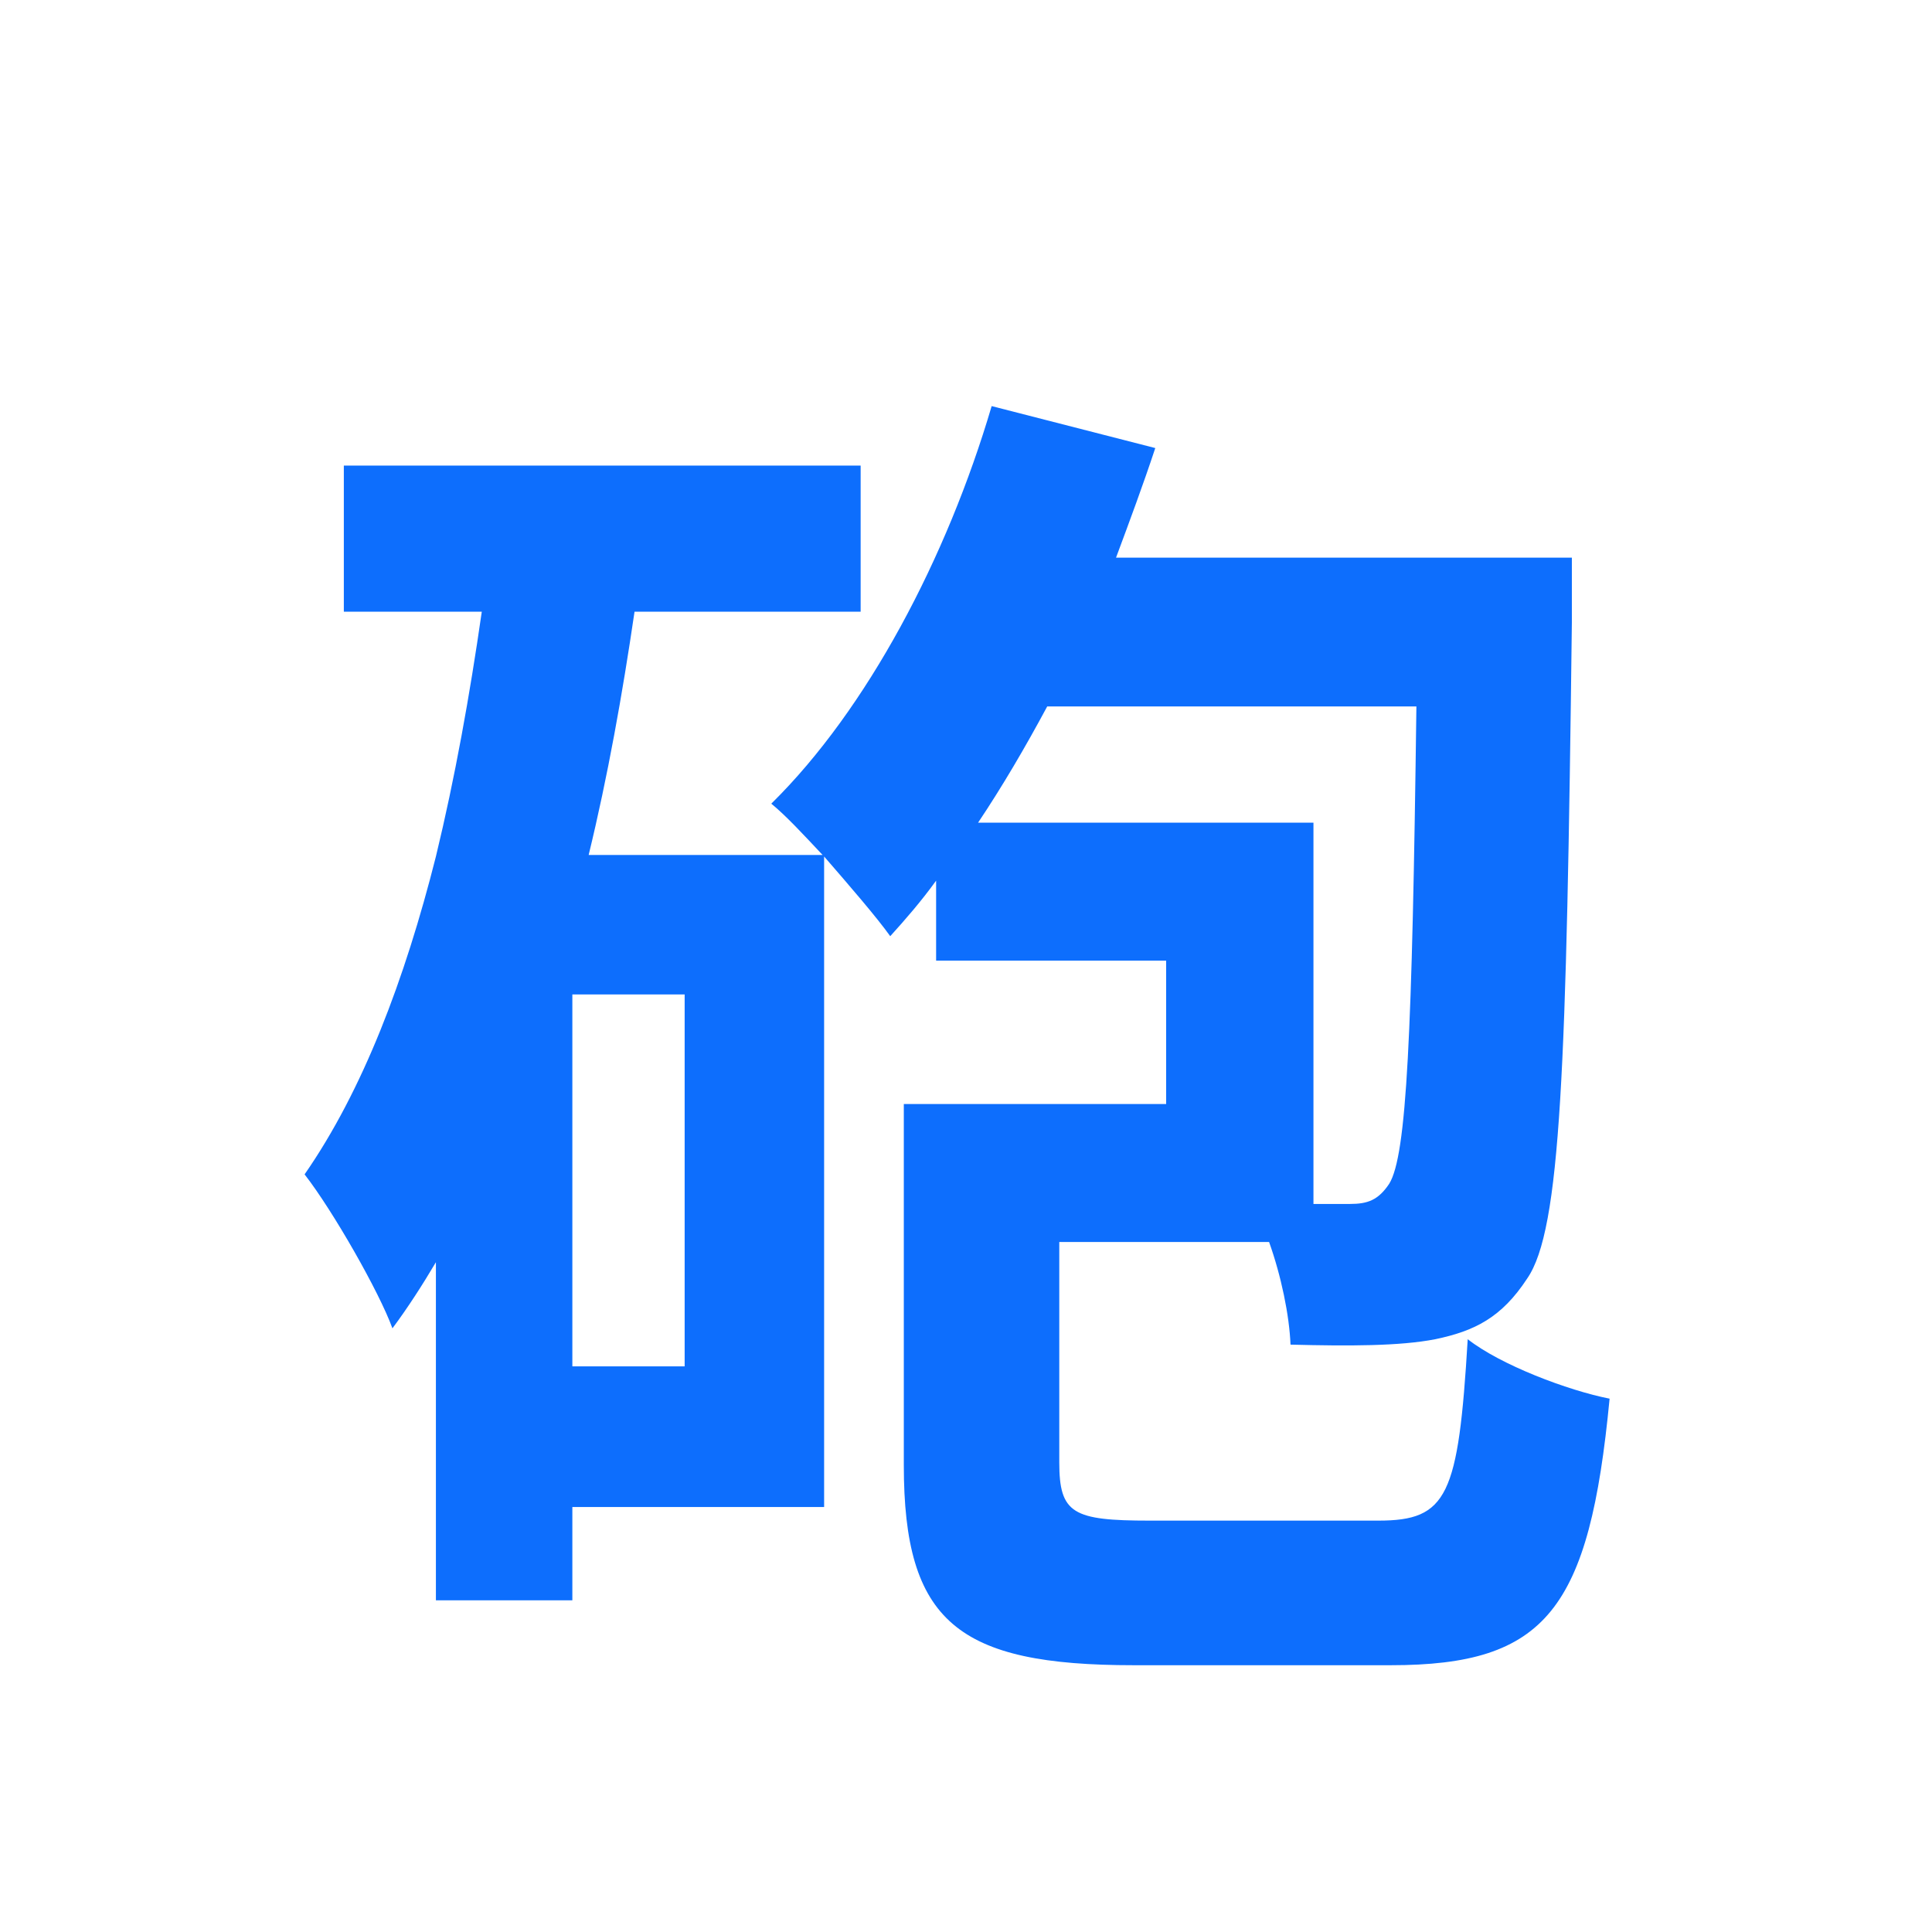
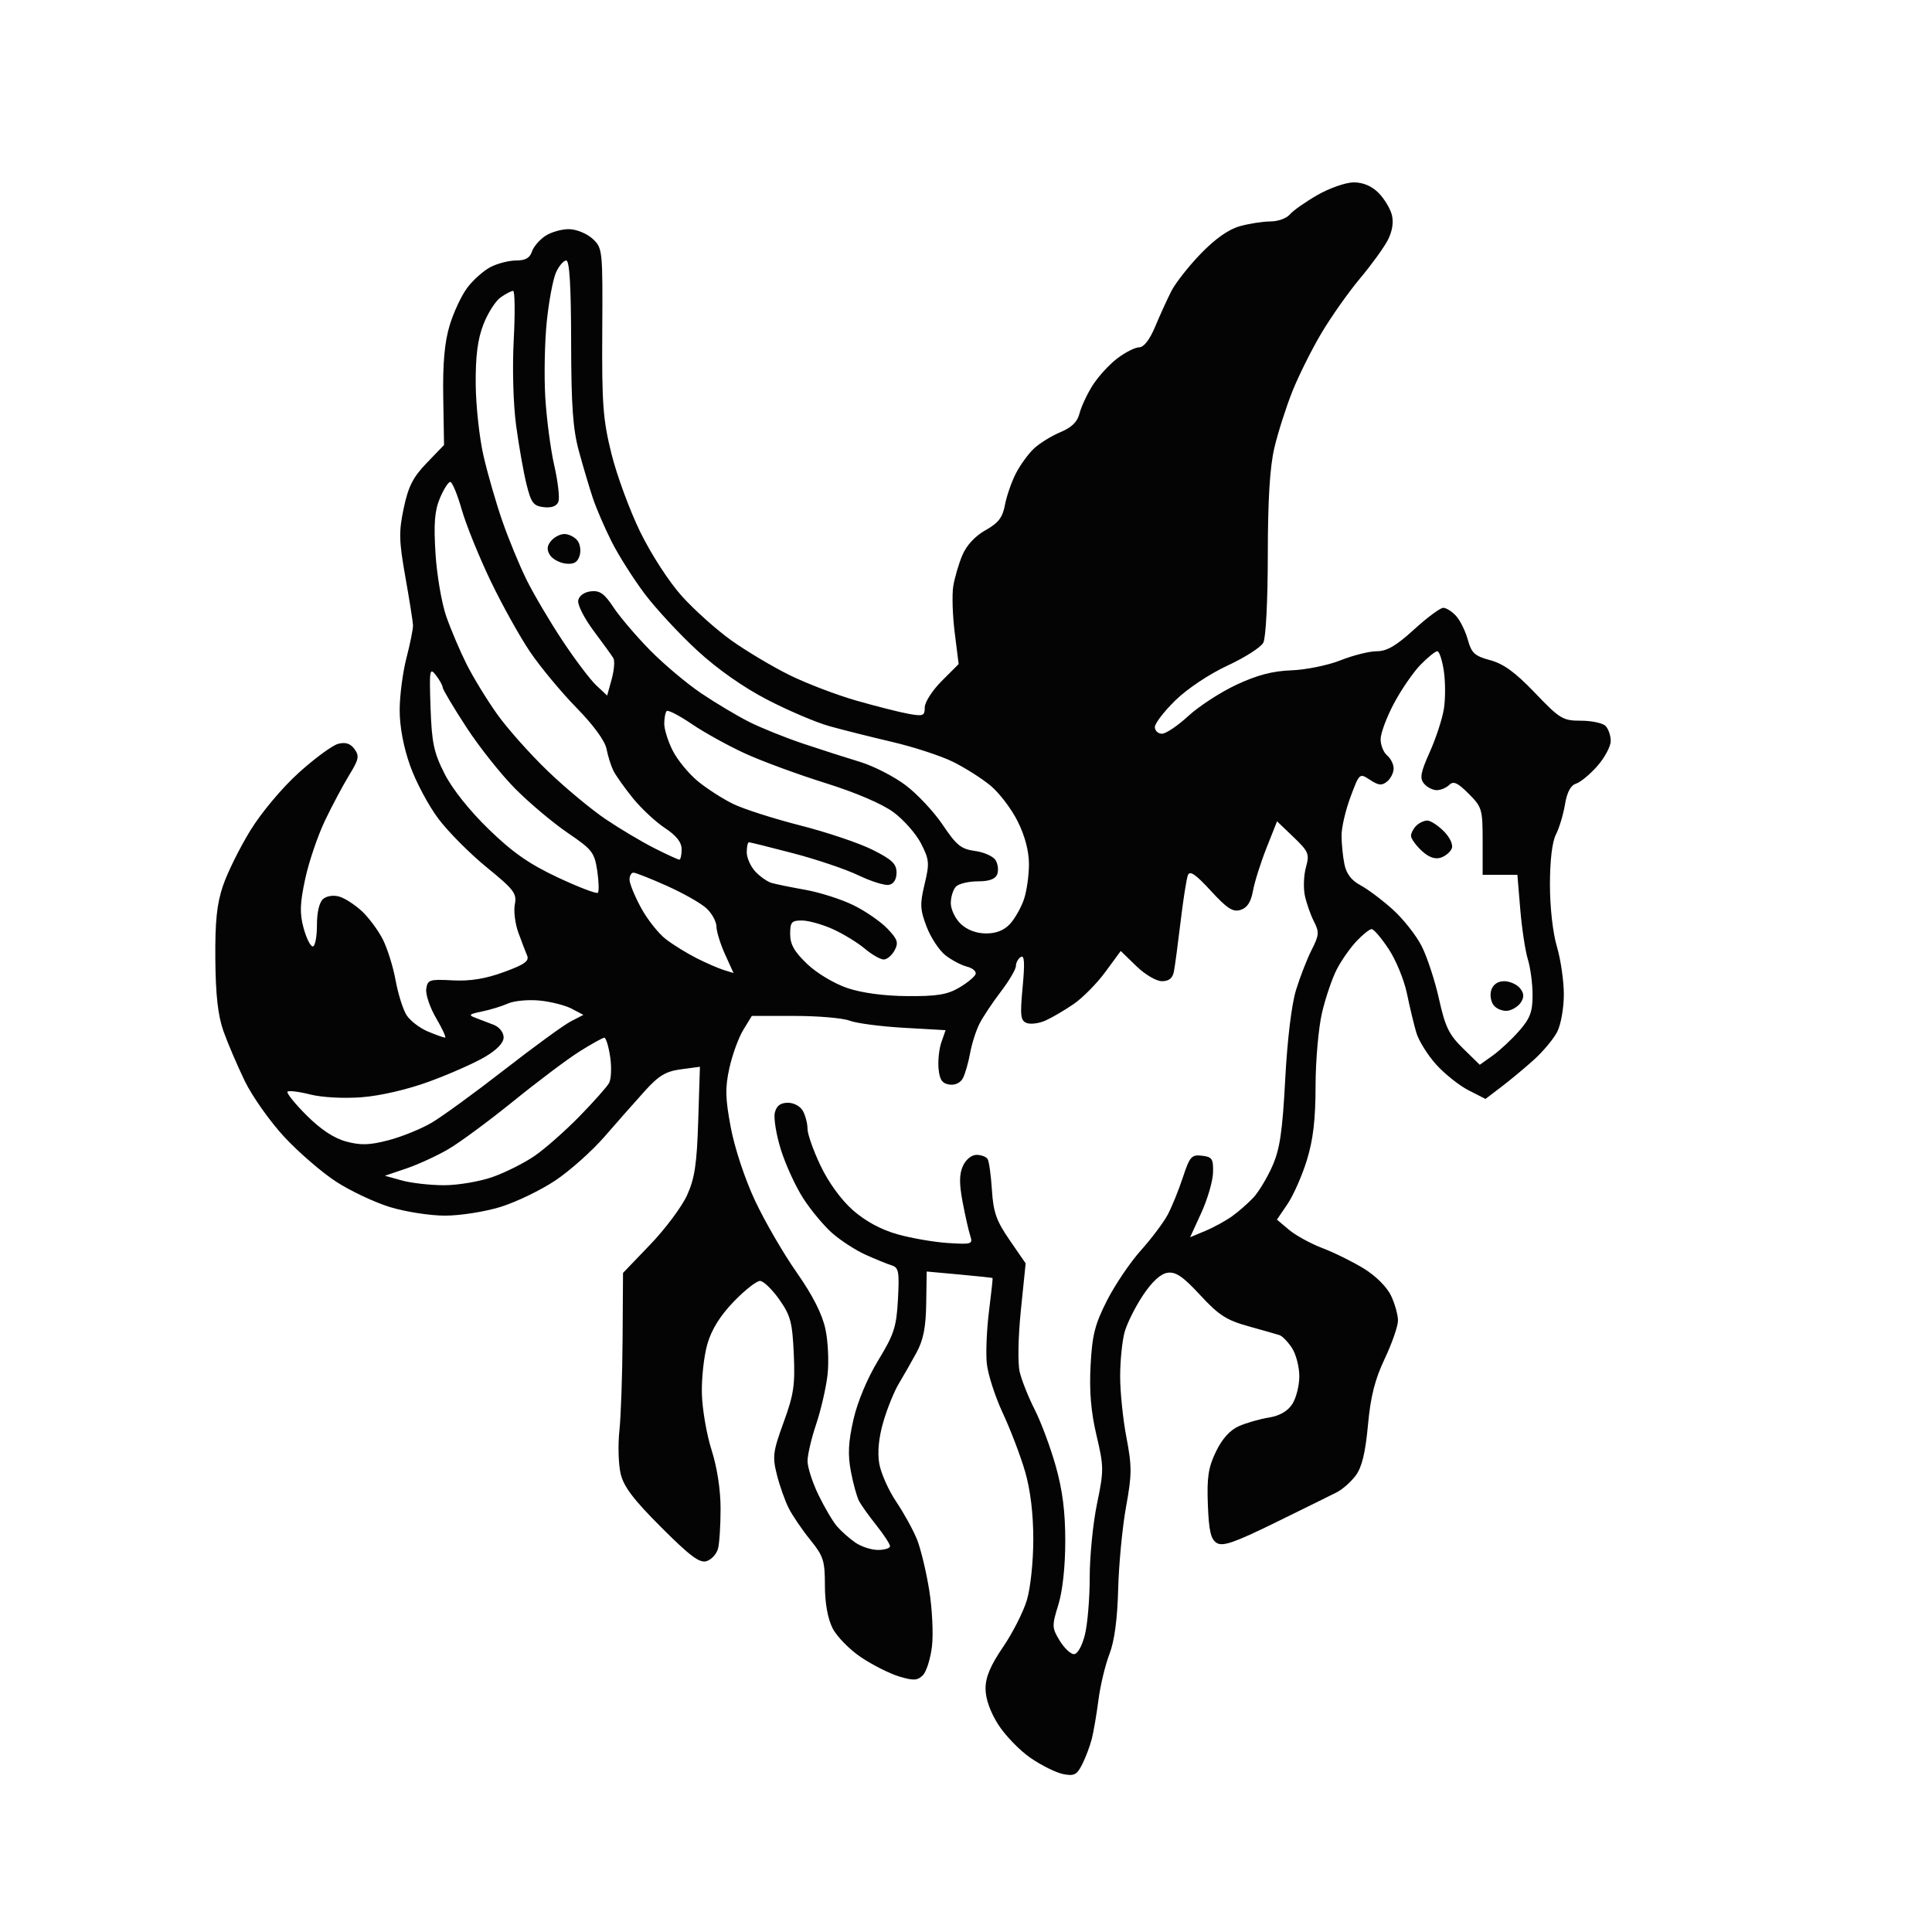
- <svg xmlns="http://www.w3.org/2000/svg" viewBox="0 0 100 100">
-   <text x="50" y="50" font-family="'SimSun', '宋体', serif" font-size="70" font-weight="bold" fill="#0d6efd" text-anchor="middle" dominant-baseline="central">砲</text>
+ <svg xmlns="http://www.w3.org/2000/svg" width="445" height="445" viewBox="0 0 445 445" version="1.1">
+   <path d="" stroke="none" fill="#080404" fill-rule="evenodd" />
+   <path d="M 303.451 44.915 C 300.674 46.508, 297.806 48.529, 297.078 49.406 C 296.351 50.282, 294.348 51.003, 292.628 51.006 C 290.907 51.009, 287.731 51.502, 285.569 52.103 C 282.991 52.818, 279.892 55, 276.569 58.439 C 273.781 61.324, 270.724 65.218, 269.776 67.092 C 268.828 68.966, 267.157 72.638, 266.062 75.250 C 264.801 78.259, 263.451 80, 262.380 80 C 261.450 80, 259.167 81.161, 257.307 82.580 C 255.446 83.999, 252.888 86.811, 251.622 88.830 C 250.356 90.848, 249.015 93.735, 248.642 95.244 C 248.168 97.165, 246.849 98.454, 244.246 99.542 C 242.201 100.396, 239.465 102.086, 238.166 103.298 C 236.868 104.509, 234.987 107.096, 233.986 109.047 C 232.986 110.997, 231.854 114.259, 231.472 116.295 C 230.927 119.204, 229.965 120.454, 226.981 122.131 C 224.593 123.473, 222.618 125.607, 221.659 127.882 C 220.820 129.872, 219.878 133.083, 219.565 135.018 C 219.252 136.953, 219.404 141.780, 219.902 145.746 L 220.807 152.957 216.904 156.861 C 214.757 159.008, 213 161.738, 213 162.928 C 213 164.881, 212.636 165.025, 209.250 164.413 C 207.188 164.041, 201.767 162.666, 197.204 161.359 C 192.642 160.052, 185.710 157.402, 181.801 155.470 C 177.892 153.538, 171.881 149.950, 168.443 147.497 C 165.005 145.043, 159.864 140.440, 157.019 137.268 C 154.073 133.984, 149.955 127.624, 147.455 122.500 C 145.040 117.550, 142.060 109.450, 140.833 104.500 C 138.887 96.648, 138.617 93.058, 138.719 76.348 C 138.834 57.582, 138.790 57.151, 136.536 55.034 C 135.271 53.845, 132.857 52.834, 131.172 52.786 C 129.487 52.738, 126.993 53.430, 125.630 54.323 C 124.267 55.216, 122.862 56.859, 122.508 57.973 C 122.052 59.412, 121 60, 118.883 60 C 117.243 60, 114.596 60.675, 113.002 61.499 C 111.408 62.323, 108.998 64.461, 107.648 66.249 C 106.297 68.037, 104.454 71.975, 103.551 75 C 102.392 78.881, 101.963 83.738, 102.092 91.500 L 102.276 102.500 98.303 106.619 C 95.143 109.895, 94.056 112.024, 92.997 117.013 C 91.837 122.482, 91.884 124.519, 93.368 132.894 C 94.304 138.177, 95.097 143.175, 95.130 144 C 95.162 144.825, 94.487 148.200, 93.630 151.500 C 92.773 154.800, 92.065 160.200, 92.057 163.500 C 92.047 167.312, 92.918 171.983, 94.445 176.308 C 95.766 180.052, 98.716 185.591, 100.999 188.615 C 103.283 191.640, 108.297 196.676, 112.142 199.807 C 118.385 204.892, 119.073 205.798, 118.583 208.287 C 118.282 209.820, 118.642 212.745, 119.383 214.787 C 120.124 216.829, 121.038 219.219, 121.414 220.098 C 121.951 221.355, 120.804 222.168, 116.043 223.904 C 111.775 225.460, 108.293 226.022, 104.244 225.806 C 98.915 225.522, 98.477 225.665, 98.176 227.786 C 97.997 229.043, 99.029 232.080, 100.468 234.536 C 101.907 236.991, 102.826 239, 102.510 239 C 102.194 239, 100.410 238.363, 98.546 237.584 C 96.681 236.804, 94.480 235.117, 93.654 233.834 C 92.829 232.550, 91.688 228.931, 91.118 225.792 C 90.549 222.652, 89.206 218.377, 88.133 216.292 C 87.061 214.206, 84.904 211.313, 83.342 209.862 C 81.779 208.412, 79.466 206.912, 78.202 206.530 C 76.865 206.125, 75.297 206.339, 74.452 207.040 C 73.546 207.792, 73 210.078, 73 213.122 C 73 215.805, 72.567 218, 72.039 218 C 71.510 218, 70.559 216.087, 69.925 213.750 C 69.001 210.342, 69.077 208.087, 70.313 202.365 C 71.160 198.441, 73.233 192.366, 74.919 188.865 C 76.605 185.364, 79.110 180.670, 80.486 178.433 C 82.646 174.920, 82.805 174.115, 81.649 172.535 C 80.712 171.253, 79.591 170.889, 77.906 171.320 C 76.583 171.659, 72.485 174.666, 68.799 178.003 C 64.953 181.485, 60.208 187.145, 57.663 191.285 C 55.224 195.253, 52.389 200.975, 51.364 204 C 49.939 208.204, 49.523 212.211, 49.599 221 C 49.671 229.237, 50.201 233.918, 51.468 237.500 C 52.441 240.250, 54.646 245.411, 56.368 248.968 C 58.091 252.525, 62.200 258.338, 65.500 261.886 C 68.800 265.433, 74.168 270.067, 77.428 272.183 C 80.688 274.298, 86.248 276.923, 89.783 278.015 C 93.318 279.107, 99.041 280, 102.500 280 C 105.974 280, 111.701 279.101, 115.295 277.991 C 118.872 276.886, 124.550 274.145, 127.910 271.901 C 131.271 269.657, 136.379 265.103, 139.260 261.781 C 142.142 258.459, 146.303 253.747, 148.506 251.308 C 151.740 247.729, 153.349 246.763, 156.863 246.292 L 161.214 245.708 160.823 258.104 C 160.507 268.144, 160.018 271.412, 158.250 275.302 C 157.049 277.943, 153.239 283.049, 149.783 286.649 L 143.500 293.194 143.402 308.397 C 143.348 316.758, 143.016 326.277, 142.665 329.550 C 142.314 332.822, 142.441 337.267, 142.948 339.428 C 143.650 342.421, 145.874 345.360, 152.302 351.787 C 158.985 358.471, 161.154 360.086, 162.759 359.577 C 163.873 359.223, 165.052 357.936, 165.378 356.717 C 165.705 355.498, 165.973 351.350, 165.973 347.500 C 165.974 343.172, 165.183 338.019, 163.901 334 C 162.761 330.425, 161.754 324.575, 161.664 321 C 161.574 317.425, 162.146 312.275, 162.934 309.555 C 163.902 306.219, 165.876 303.047, 169.001 299.805 C 171.548 297.162, 174.278 295.017, 175.066 295.038 C 175.855 295.059, 177.839 296.971, 179.476 299.288 C 182.083 302.978, 182.499 304.531, 182.832 311.827 C 183.158 318.980, 182.828 321.205, 180.494 327.605 C 178.033 334.352, 177.887 335.493, 178.941 339.679 C 179.581 342.222, 180.812 345.697, 181.677 347.401 C 182.542 349.105, 184.768 352.376, 186.625 354.668 C 189.664 358.421, 190 359.468, 190.002 365.168 C 190.003 369.192, 190.640 372.776, 191.752 375 C 192.713 376.925, 195.681 379.957, 198.346 381.739 C 201.011 383.520, 204.968 385.509, 207.139 386.160 C 210.419 387.142, 211.337 387.092, 212.568 385.861 C 213.383 385.046, 214.325 382.047, 214.663 379.197 C 215.001 376.347, 214.715 370.524, 214.028 366.257 C 213.341 361.991, 212.077 356.745, 211.221 354.600 C 210.364 352.455, 208.206 348.535, 206.426 345.890 C 204.646 343.245, 202.885 339.279, 202.513 337.077 C 202.074 334.478, 202.404 331.121, 203.455 327.508 C 204.344 324.448, 205.945 320.493, 207.011 318.722 C 208.076 316.950, 209.910 313.732, 211.086 311.571 C 212.676 308.649, 213.252 305.752, 213.335 300.257 L 213.448 292.871 220.974 293.557 C 225.113 293.935, 228.555 294.301, 228.622 294.372 C 228.689 294.442, 228.318 297.875, 227.797 302 C 227.276 306.125, 227.046 311.525, 227.285 314 C 227.524 316.475, 229.189 321.650, 230.984 325.500 C 232.779 329.350, 235.092 335.424, 236.124 338.997 C 237.343 343.220, 238 348.668, 238 354.565 C 238 359.696, 237.356 365.780, 236.518 368.568 C 235.703 371.281, 233.228 376.148, 231.018 379.385 C 228.127 383.620, 227 386.299, 227 388.939 C 227 391.272, 228.059 394.278, 229.907 397.192 C 231.506 399.713, 234.859 403.183, 237.360 404.903 C 239.860 406.624, 243.240 408.298, 244.871 408.624 C 247.411 409.132, 248.043 408.807, 249.278 406.359 C 250.071 404.786, 251.061 402.150, 251.479 400.500 C 251.897 398.850, 252.589 394.800, 253.016 391.500 C 253.444 388.200, 254.577 383.475, 255.533 381 C 256.693 378, 257.366 372.999, 257.551 366 C 257.704 360.225, 258.520 351.709, 259.364 347.074 C 260.720 339.630, 260.730 337.767, 259.450 331.074 C 258.653 326.909, 258.003 320.575, 258.006 317 C 258.009 313.425, 258.471 308.845, 259.033 306.823 C 259.594 304.800, 261.504 300.975, 263.277 298.323 C 265.389 295.163, 267.340 293.381, 268.937 293.156 C 270.827 292.889, 272.512 294.045, 276.449 298.309 C 280.695 302.908, 282.503 304.078, 287.512 305.471 C 290.805 306.387, 294.036 307.307, 294.692 307.515 C 295.347 307.723, 296.646 309.056, 297.578 310.479 C 298.510 311.901, 299.273 314.836, 299.273 317 C 299.273 319.164, 298.540 322.053, 297.644 323.421 C 296.573 325.055, 294.728 326.113, 292.258 326.509 C 290.191 326.840, 287.094 327.727, 285.376 328.479 C 283.314 329.382, 281.515 331.371, 280.082 334.330 C 278.315 337.980, 277.967 340.249, 278.206 346.551 C 278.436 352.598, 278.880 354.528, 280.237 355.381 C 281.632 356.258, 284.289 355.339, 293.737 350.709 C 300.207 347.539, 306.581 344.395, 307.903 343.723 C 309.224 343.050, 311.195 341.303, 312.281 339.839 C 313.687 337.946, 314.494 334.614, 315.078 328.287 C 315.690 321.647, 316.671 317.762, 318.948 312.948 C 320.626 309.401, 321.999 305.443, 321.999 304.151 C 322 302.859, 321.278 300.282, 320.397 298.423 C 319.457 296.444, 316.868 293.863, 314.147 292.193 C 311.591 290.626, 307.293 288.503, 304.595 287.476 C 301.897 286.450, 298.435 284.554, 296.902 283.264 L 294.115 280.919 296.563 277.312 C 297.909 275.328, 299.908 270.799, 301.005 267.247 C 302.463 262.530, 303.004 257.921, 303.015 250.145 C 303.023 244.290, 303.696 236.673, 304.511 233.219 C 305.325 229.764, 306.863 225.264, 307.928 223.219 C 308.993 221.173, 311.038 218.262, 312.473 216.750 C 313.907 215.237, 315.470 214, 315.946 214 C 316.422 214, 318.181 216.068, 319.855 218.595 C 321.530 221.123, 323.423 225.735, 324.063 228.845 C 324.702 231.955, 325.679 236.021, 326.234 237.881 C 326.788 239.740, 328.844 243.035, 330.802 245.203 C 332.761 247.371, 336.117 250.039, 338.259 251.132 L 342.155 253.119 345.827 250.324 C 347.847 248.787, 351.217 245.981, 353.315 244.090 C 355.413 242.198, 357.820 239.314, 358.665 237.681 C 359.514 236.040, 360.200 232.187, 360.200 229.063 C 360.200 225.955, 359.480 220.988, 358.600 218.025 C 357.659 214.855, 357 208.986, 357 203.769 C 357 198.193, 357.513 193.898, 358.382 192.200 C 359.142 190.715, 360.078 187.606, 360.463 185.292 C 360.932 182.467, 361.772 180.890, 363.019 180.494 C 364.041 180.170, 366.255 178.335, 367.938 176.417 C 369.622 174.500, 371 171.911, 371 170.665 C 371 169.419, 370.460 167.860, 369.800 167.200 C 369.140 166.540, 366.593 166, 364.141 166 C 359.965 166, 359.294 165.595, 353.556 159.596 C 349.056 154.893, 346.321 152.894, 343.254 152.068 C 339.669 151.103, 338.938 150.436, 338.087 147.354 C 337.542 145.379, 336.330 142.917, 335.393 141.882 C 334.456 140.847, 333.121 140, 332.426 140 C 331.730 140, 328.699 142.250, 325.690 145 C 321.590 148.748, 319.443 150, 317.121 150 C 315.416 150, 311.654 150.941, 308.761 152.090 C 305.867 153.240, 300.783 154.278, 297.461 154.397 C 293.127 154.553, 289.548 155.491, 284.782 157.721 C 281.129 159.431, 276.146 162.668, 273.709 164.915 C 271.271 167.162, 268.539 169, 267.638 169 C 266.737 169, 266 168.308, 266 167.463 C 266 166.617, 268.137 163.841, 270.750 161.292 C 273.486 158.624, 278.563 155.240, 282.725 153.311 C 286.698 151.469, 290.411 149.101, 290.975 148.047 C 291.566 146.942, 292.006 138.384, 292.015 127.816 C 292.025 115.066, 292.486 107.564, 293.531 103.129 C 294.357 99.625, 296.224 93.775, 297.680 90.129 C 299.136 86.483, 302.166 80.418, 304.414 76.651 C 306.661 72.884, 310.633 67.259, 313.240 64.151 C 315.846 61.043, 318.720 57.085, 319.625 55.356 C 320.679 53.340, 321.027 51.245, 320.594 49.519 C 320.223 48.039, 318.832 45.742, 317.505 44.414 C 315.923 42.832, 313.955 42.003, 311.795 42.009 C 309.983 42.015, 306.228 43.322, 303.451 44.915 M 128.075 62.735 C 127.389 64.240, 126.431 69.302, 125.946 73.985 C 125.461 78.668, 125.303 86.550, 125.596 91.500 C 125.888 96.450, 126.822 103.537, 127.671 107.249 C 128.520 110.961, 128.944 114.703, 128.613 115.566 C 128.221 116.589, 127.053 117.024, 125.256 116.817 C 122.860 116.541, 122.338 115.848, 121.260 111.500 C 120.578 108.750, 119.505 102.675, 118.877 98 C 118.215 93.079, 117.984 84.762, 118.330 78.250 C 118.658 72.063, 118.593 67, 118.186 67 C 117.778 67, 116.482 67.674, 115.306 68.498 C 114.129 69.322, 112.342 72.135, 111.333 74.748 C 110.015 78.166, 109.520 82.028, 109.571 88.500 C 109.611 93.450, 110.419 100.875, 111.369 105 C 112.318 109.125, 114.266 115.875, 115.698 120 C 117.130 124.125, 119.633 130.200, 121.260 133.500 C 122.888 136.800, 126.603 143.100, 129.516 147.500 C 132.429 151.900, 135.946 156.559, 137.331 157.853 L 139.849 160.207 140.887 156.447 C 141.458 154.379, 141.633 152.195, 141.276 151.594 C 140.919 150.992, 138.873 148.160, 136.730 145.299 C 134.588 142.439, 132.988 139.289, 133.176 138.299 C 133.379 137.228, 134.559 136.378, 136.092 136.200 C 138.147 135.960, 139.205 136.711, 141.326 139.916 C 142.787 142.125, 146.575 146.565, 149.742 149.783 C 152.909 153.001, 158.200 157.454, 161.500 159.679 C 164.800 161.903, 169.750 164.860, 172.500 166.249 C 175.250 167.639, 180.875 169.906, 185 171.288 C 189.125 172.670, 195.021 174.562, 198.103 175.491 C 201.184 176.421, 205.909 178.841, 208.603 180.869 C 211.296 182.897, 215.150 187.019, 217.167 190.028 C 220.298 194.699, 221.380 195.573, 224.565 196 C 226.617 196.275, 228.751 197.226, 229.307 198.114 C 229.863 199.002, 230.036 200.464, 229.691 201.364 C 229.260 202.485, 227.856 203, 225.231 203 C 223.124 203, 220.860 203.540, 220.200 204.200 C 219.540 204.860, 219 206.582, 219 208.026 C 219 209.477, 220.035 211.624, 221.314 212.826 C 222.784 214.206, 224.911 215, 227.140 215 C 229.512 215, 231.312 214.270, 232.687 212.750 C 233.807 211.513, 235.235 208.970, 235.861 207.101 C 236.488 205.231, 237 201.607, 237 199.047 C 237 196.044, 236.081 192.549, 234.410 189.195 C 232.985 186.336, 230.173 182.631, 228.160 180.963 C 226.147 179.294, 222.236 176.815, 219.469 175.454 C 216.703 174.093, 210.403 172.036, 205.469 170.883 C 200.536 169.730, 194.025 168.094, 191 167.248 C 187.975 166.402, 181.557 163.667, 176.739 161.171 C 171.194 158.300, 165.254 154.124, 160.560 149.799 C 156.481 146.040, 151.037 140.163, 148.463 136.739 C 145.889 133.315, 142.479 127.930, 140.885 124.772 C 139.291 121.614, 137.346 117.111, 136.563 114.765 C 135.779 112.419, 134.338 107.575, 133.360 104 C 131.956 98.870, 131.574 93.547, 131.550 78.750 C 131.529 65.806, 131.179 60, 130.420 60 C 129.816 60, 128.760 61.231, 128.075 62.735 M 101.323 114.750 C 100.112 117.635, 99.878 120.576, 100.309 127.500 C 100.617 132.450, 101.739 138.985, 102.803 142.022 C 103.866 145.060, 105.974 150.010, 107.487 153.022 C 109.001 156.035, 112.161 161.200, 114.510 164.500 C 116.860 167.800, 122.093 173.682, 126.141 177.572 C 130.188 181.462, 136.200 186.462, 139.500 188.684 C 142.800 190.905, 147.848 193.910, 150.717 195.362 C 153.586 196.813, 156.173 198, 156.467 198 C 156.760 198, 157 196.935, 157 195.633 C 157 193.991, 155.811 192.479, 153.121 190.699 C 150.987 189.287, 147.672 186.189, 145.753 183.816 C 143.834 181.442, 141.818 178.600, 141.273 177.500 C 140.728 176.400, 140.021 174.150, 139.703 172.500 C 139.345 170.647, 136.693 167.016, 132.764 163 C 129.266 159.425, 124.467 153.644, 122.099 150.154 C 119.732 146.664, 115.629 139.287, 112.980 133.760 C 110.332 128.233, 107.346 120.851, 106.345 117.356 C 105.344 113.860, 104.159 111, 103.711 111 C 103.264 111, 102.189 112.688, 101.323 114.750 M 126.930 124.584 C 125.981 125.728, 125.906 126.630, 126.659 127.834 C 127.232 128.750, 128.855 129.639, 130.265 129.808 C 132.149 130.035, 133.005 129.558, 133.497 128.010 C 133.868 126.841, 133.629 125.258, 132.960 124.452 C 132.297 123.653, 130.965 123, 130 123 C 129.035 123, 127.653 123.713, 126.930 124.584 M 327.203 153.104 C 325.533 154.811, 322.780 158.812, 321.084 161.994 C 319.388 165.176, 318 168.899, 318 170.268 C 318 171.636, 318.675 173.315, 319.500 174 C 320.325 174.685, 321 176.035, 321 177 C 321 177.965, 320.327 179.313, 319.505 179.996 C 318.301 180.995, 317.534 180.925, 315.570 179.638 C 313.133 178.041, 313.126 178.047, 311.065 183.557 C 309.929 186.592, 309 190.577, 309 192.413 C 309 194.248, 309.293 197.216, 309.652 199.009 C 310.099 201.245, 311.254 202.774, 313.331 203.884 C 314.997 204.773, 318.344 207.282, 320.769 209.460 C 323.195 211.638, 326.211 215.463, 327.472 217.960 C 328.733 220.457, 330.525 225.927, 331.453 230.116 C 332.875 236.533, 333.747 238.324, 336.991 241.491 L 340.840 245.250 343.803 243.140 C 345.433 241.980, 348.169 239.433, 349.883 237.480 C 352.431 234.578, 353 233.068, 353 229.209 C 353 226.612, 352.514 222.915, 351.919 220.993 C 351.325 219.072, 350.537 213.900, 350.169 209.500 L 349.500 201.500 345.500 201.500 L 341.500 201.500 341.500 193.769 C 341.500 186.389, 341.354 185.892, 338.265 182.804 C 335.727 180.265, 334.769 179.831, 333.815 180.785 C 333.147 181.453, 331.845 182, 330.922 182 C 330 182, 328.681 181.320, 327.991 180.489 C 326.965 179.253, 327.207 177.931, 329.319 173.224 C 330.739 170.059, 332.203 165.585, 332.571 163.281 C 332.939 160.977, 332.934 157.046, 332.559 154.546 C 332.184 152.046, 331.508 150, 331.057 150 C 330.606 150, 328.872 151.397, 327.203 153.104 M 99.169 163 C 99.452 171.114, 99.923 173.336, 102.403 178.229 C 104.177 181.731, 108.133 186.700, 112.576 191.008 C 118.115 196.379, 121.908 199.024, 128.504 202.115 C 133.266 204.346, 137.404 205.929, 137.701 205.632 C 137.998 205.335, 137.934 203.044, 137.558 200.541 C 136.932 196.361, 136.383 195.655, 130.822 191.879 C 127.492 189.618, 122.091 185.091, 118.819 181.819 C 115.548 178.548, 110.425 172.119, 107.436 167.532 C 104.446 162.946, 101.986 158.812, 101.968 158.347 C 101.951 157.881, 101.239 156.600, 100.388 155.500 C 98.963 153.661, 98.865 154.263, 99.169 163 M 153.559 163.774 C 153.252 164.082, 153 165.401, 153 166.707 C 153 168.012, 153.887 170.818, 154.971 172.943 C 156.055 175.068, 158.643 178.212, 160.721 179.929 C 162.799 181.647, 166.477 184.012, 168.893 185.185 C 171.310 186.358, 178.261 188.583, 184.342 190.130 C 190.422 191.677, 197.895 194.194, 200.948 195.722 C 205.450 197.975, 206.500 198.970, 206.500 200.986 C 206.500 202.559, 205.857 203.596, 204.750 203.810 C 203.787 203.995, 200.637 203.012, 197.750 201.626 C 194.862 200.239, 188.115 197.956, 182.754 196.552 C 177.394 195.148, 172.782 194, 172.504 194 C 172.227 194, 172 195.040, 172 196.311 C 172 197.583, 172.885 199.573, 173.966 200.733 C 175.048 201.894, 176.735 203.079, 177.716 203.366 C 178.697 203.653, 182.200 204.368, 185.500 204.953 C 188.800 205.539, 193.764 207.124, 196.530 208.475 C 199.297 209.827, 202.825 212.252, 204.370 213.864 C 206.748 216.347, 207.007 217.119, 206.054 218.898 C 205.436 220.054, 204.305 221, 203.542 221 C 202.778 221, 200.815 219.873, 199.178 218.497 C 197.542 217.120, 194.245 215.105, 191.852 214.019 C 189.458 212.933, 186.262 212.034, 184.750 212.022 C 182.326 212.003, 182 212.375, 182 215.155 C 182 217.526, 182.978 219.240, 185.935 222.053 C 188.166 224.176, 192.171 226.570, 195.185 227.584 C 198.535 228.711, 203.643 229.396, 209 229.436 C 215.791 229.487, 218.188 229.096, 220.920 227.491 C 222.801 226.386, 224.508 224.977, 224.713 224.360 C 224.919 223.743, 224.016 222.970, 222.706 222.641 C 221.396 222.312, 219.162 221.129, 217.741 220.011 C 216.320 218.893, 214.379 215.941, 213.428 213.451 C 211.919 209.501, 211.860 208.251, 212.965 203.647 C 214.120 198.831, 214.050 198.017, 212.153 194.300 C 211.011 192.061, 208.147 188.809, 205.788 187.073 C 203.157 185.137, 197.070 182.533, 190.039 180.337 C 183.735 178.368, 175.410 175.299, 171.539 173.517 C 167.667 171.736, 162.164 168.689, 159.309 166.746 C 156.454 164.804, 153.867 163.467, 153.559 163.774 M 291.705 195.335 C 290.363 198.726, 288.965 203.162, 288.598 205.194 C 288.132 207.771, 287.272 209.096, 285.751 209.579 C 283.987 210.139, 282.679 209.300, 278.880 205.168 C 275.366 201.346, 274.042 200.447, 273.606 201.586 C 273.285 202.421, 272.528 207.244, 271.925 212.303 C 271.321 217.361, 270.632 222.512, 270.394 223.750 C 270.094 225.315, 269.253 226, 267.634 226 C 266.330 226, 263.732 224.470, 261.724 222.520 L 258.141 219.040 254.600 223.863 C 252.653 226.516, 249.359 229.852, 247.280 231.276 C 245.201 232.700, 242.291 234.404, 240.814 235.064 C 239.336 235.723, 237.386 235.978, 236.479 235.630 C 235.055 235.084, 234.928 233.951, 235.545 227.359 C 236.068 221.778, 235.957 219.909, 235.131 220.419 C 234.509 220.804, 234 221.732, 234 222.482 C 234 223.233, 232.455 225.871, 230.566 228.346 C 228.677 230.820, 226.465 234.133, 225.651 235.707 C 224.837 237.281, 223.849 240.354, 223.454 242.535 C 223.060 244.716, 222.316 247.315, 221.801 248.311 C 221.232 249.411, 220.008 249.999, 218.682 249.811 C 217.019 249.574, 216.424 248.708, 216.181 246.169 C 216.005 244.336, 216.297 241.587, 216.830 240.058 L 217.798 237.280 208.149 236.730 C 202.842 236.428, 197.233 235.690, 195.685 235.090 C 194.137 234.491, 188.436 234, 183.016 234 L 173.163 234 171.186 237.250 C 170.098 239.037, 168.663 242.984, 167.997 246.019 C 166.996 250.579, 167.054 252.965, 168.333 259.744 C 169.228 264.490, 171.581 271.579, 173.913 276.555 C 176.130 281.287, 180.434 288.712, 183.478 293.055 C 187.202 298.370, 189.374 302.647, 190.124 306.141 C 190.736 308.995, 190.950 313.771, 190.599 316.753 C 190.249 319.736, 189.070 324.823, 187.981 328.057 C 186.891 331.291, 186 335.104, 186 336.530 C 186 337.957, 187.130 341.458, 188.511 344.312 C 189.893 347.165, 191.805 350.414, 192.761 351.531 C 193.718 352.648, 195.613 354.335, 196.973 355.281 C 198.332 356.226, 200.695 357, 202.223 357 C 203.750 357, 205 356.612, 205 356.138 C 205 355.663, 203.607 353.526, 201.905 351.388 C 200.203 349.249, 198.394 346.725, 197.885 345.777 C 197.375 344.829, 196.522 341.751, 195.988 338.936 C 195.250 335.046, 195.390 332.182, 196.569 326.996 C 197.510 322.860, 199.758 317.481, 202.278 313.337 C 205.940 307.316, 206.483 305.636, 206.827 299.260 C 207.171 292.883, 206.996 291.952, 205.359 291.443 C 204.336 291.125, 201.637 290.025, 199.361 288.999 C 197.085 287.973, 193.636 285.741, 191.698 284.039 C 189.759 282.337, 186.737 278.706, 184.981 275.971 C 183.225 273.235, 180.915 268.188, 179.847 264.756 C 178.779 261.324, 178.160 257.500, 178.471 256.258 C 178.866 254.684, 179.779 254, 181.484 254 C 182.878 254, 184.375 254.831, 184.965 255.934 C 185.534 256.998, 186 258.846, 186 260.041 C 186 261.236, 187.358 265.060, 189.018 268.538 C 190.852 272.380, 193.772 276.390, 196.459 278.755 C 199.329 281.281, 202.920 283.223, 206.690 284.288 C 209.886 285.191, 215.121 286.097, 218.324 286.303 C 223.855 286.658, 224.114 286.571, 223.466 284.588 C 223.091 283.440, 222.300 279.934, 221.709 276.798 C 220.915 272.582, 220.938 270.432, 221.796 268.548 C 222.466 267.077, 223.787 266, 224.920 266 C 225.999 266, 227.151 266.436, 227.481 266.969 C 227.810 267.502, 228.256 270.716, 228.473 274.113 C 228.799 279.236, 229.493 281.199, 232.553 285.642 L 236.241 290.996 235.141 301.748 C 234.513 307.899, 234.396 313.998, 234.868 316 C 235.322 317.925, 236.881 321.836, 238.333 324.691 C 239.785 327.546, 241.963 333.396, 243.173 337.691 C 244.741 343.257, 245.370 348.228, 245.365 355 C 245.360 360.844, 244.746 366.475, 243.768 369.632 C 242.265 374.481, 242.282 374.935, 244.074 377.882 C 245.117 379.597, 246.599 381, 247.367 381 C 248.184 381, 249.226 379.158, 249.881 376.557 C 250.497 374.114, 250.998 368.151, 250.995 363.307 C 250.993 358.463, 251.748 350.844, 252.674 346.376 C 254.271 338.671, 254.265 337.857, 252.555 330.596 C 251.281 325.187, 250.882 320.474, 251.193 314.535 C 251.562 307.513, 252.182 305.052, 254.964 299.570 C 256.796 295.963, 260.305 290.767, 262.763 288.024 C 265.221 285.281, 268.013 281.566, 268.967 279.769 C 269.921 277.971, 271.489 274.112, 272.450 271.193 C 274.031 266.394, 274.452 265.916, 276.849 266.193 C 279.188 266.464, 279.488 266.921, 279.401 270.080 C 279.347 272.050, 278.136 276.207, 276.712 279.318 L 274.122 284.976 277.619 283.515 C 279.542 282.711, 282.327 281.186, 283.808 280.125 C 285.289 279.064, 287.491 277.133, 288.701 275.835 C 289.912 274.537, 291.874 271.277, 293.063 268.591 C 294.792 264.681, 295.383 260.694, 296.025 248.604 C 296.512 239.429, 297.493 231.341, 298.524 228 C 299.457 224.975, 301.081 220.810, 302.133 218.745 C 303.834 215.407, 303.890 214.685, 302.643 212.245 C 301.872 210.735, 300.932 208.067, 300.555 206.315 C 300.178 204.564, 300.286 201.624, 300.795 199.782 C 301.649 196.687, 301.432 196.158, 297.932 192.802 L 294.144 189.171 291.705 195.335 M 326.200 190.200 C 325.540 190.860, 325 191.907, 325 192.526 C 325 193.145, 326.087 194.672, 327.415 195.920 C 329.026 197.434, 330.493 197.978, 331.823 197.556 C 332.919 197.208, 334.077 196.241, 334.398 195.406 C 334.733 194.531, 333.946 192.855, 332.535 191.444 C 331.191 190.100, 329.485 189, 328.745 189 C 328.005 189, 326.860 189.540, 326.200 190.200 M 145 202.615 C 145 203.503, 146.198 206.430, 147.661 209.119 C 149.125 211.808, 151.712 215.067, 153.411 216.360 C 155.110 217.653, 158.300 219.619, 160.500 220.727 C 162.700 221.836, 165.503 223.053, 166.728 223.432 L 168.956 224.121 167 219.810 C 165.924 217.440, 165.034 214.566, 165.022 213.424 C 165.010 212.283, 163.988 210.400, 162.750 209.241 C 161.512 208.082, 157.421 205.753, 153.657 204.067 C 149.893 202.380, 146.406 201, 145.907 201 C 145.408 201, 145 201.727, 145 202.615 M 343.485 228.048 C 343.127 229.174, 343.395 230.771, 344.080 231.596 C 344.765 232.421, 346.218 232.962, 347.310 232.798 C 348.402 232.634, 349.766 231.750, 350.340 230.834 C 351.095 229.630, 351.020 228.729, 350.070 227.584 C 349.347 226.713, 347.716 226, 346.445 226 C 344.995 226, 343.893 226.763, 343.485 228.048 M 117 231.139 C 115.625 231.758, 112.925 232.587, 111 232.979 C 108.054 233.580, 107.816 233.809, 109.500 234.428 C 110.600 234.832, 112.513 235.566, 113.750 236.060 C 115.023 236.568, 116 237.816, 116 238.936 C 116 240.217, 114.452 241.823, 111.614 243.486 C 109.201 244.900, 103.464 247.434, 98.864 249.117 C 93.864 250.947, 87.615 252.399, 83.328 252.727 C 79.167 253.046, 74.184 252.780, 71.457 252.093 C 68.872 251.442, 66.517 251.150, 66.224 251.443 C 65.930 251.736, 67.898 254.184, 70.597 256.883 C 73.867 260.152, 76.916 262.170, 79.738 262.929 C 83.093 263.833, 85.117 263.771, 89.486 262.630 C 92.519 261.838, 96.980 260.030, 99.398 258.612 C 101.817 257.195, 109.355 251.708, 116.148 246.419 C 122.942 241.130, 129.822 236.117, 131.439 235.278 L 134.377 233.754 131.651 232.325 C 130.152 231.540, 126.804 230.698, 124.213 230.454 C 121.621 230.211, 118.375 230.519, 117 231.139 M 133.530 242.158 C 130.797 243.873, 123.959 249.007, 118.334 253.565 C 112.709 258.124, 105.951 263.116, 103.316 264.660 C 100.682 266.204, 96.305 268.220, 93.590 269.139 L 88.653 270.810 92.576 271.900 C 94.734 272.499, 99.099 272.991, 102.275 272.994 C 105.451 272.997, 110.477 272.147, 113.443 271.105 C 116.409 270.062, 120.785 267.863, 123.168 266.219 C 125.551 264.574, 130.168 260.502, 133.429 257.171 C 136.689 253.839, 139.772 250.372, 140.279 249.466 C 140.785 248.561, 140.903 245.836, 140.539 243.410 C 140.175 240.985, 139.568 239.009, 139.189 239.019 C 138.810 239.029, 136.264 240.442, 133.530 242.158" stroke="none" fill="#040404" fill-rule="evenodd" />
</svg>
